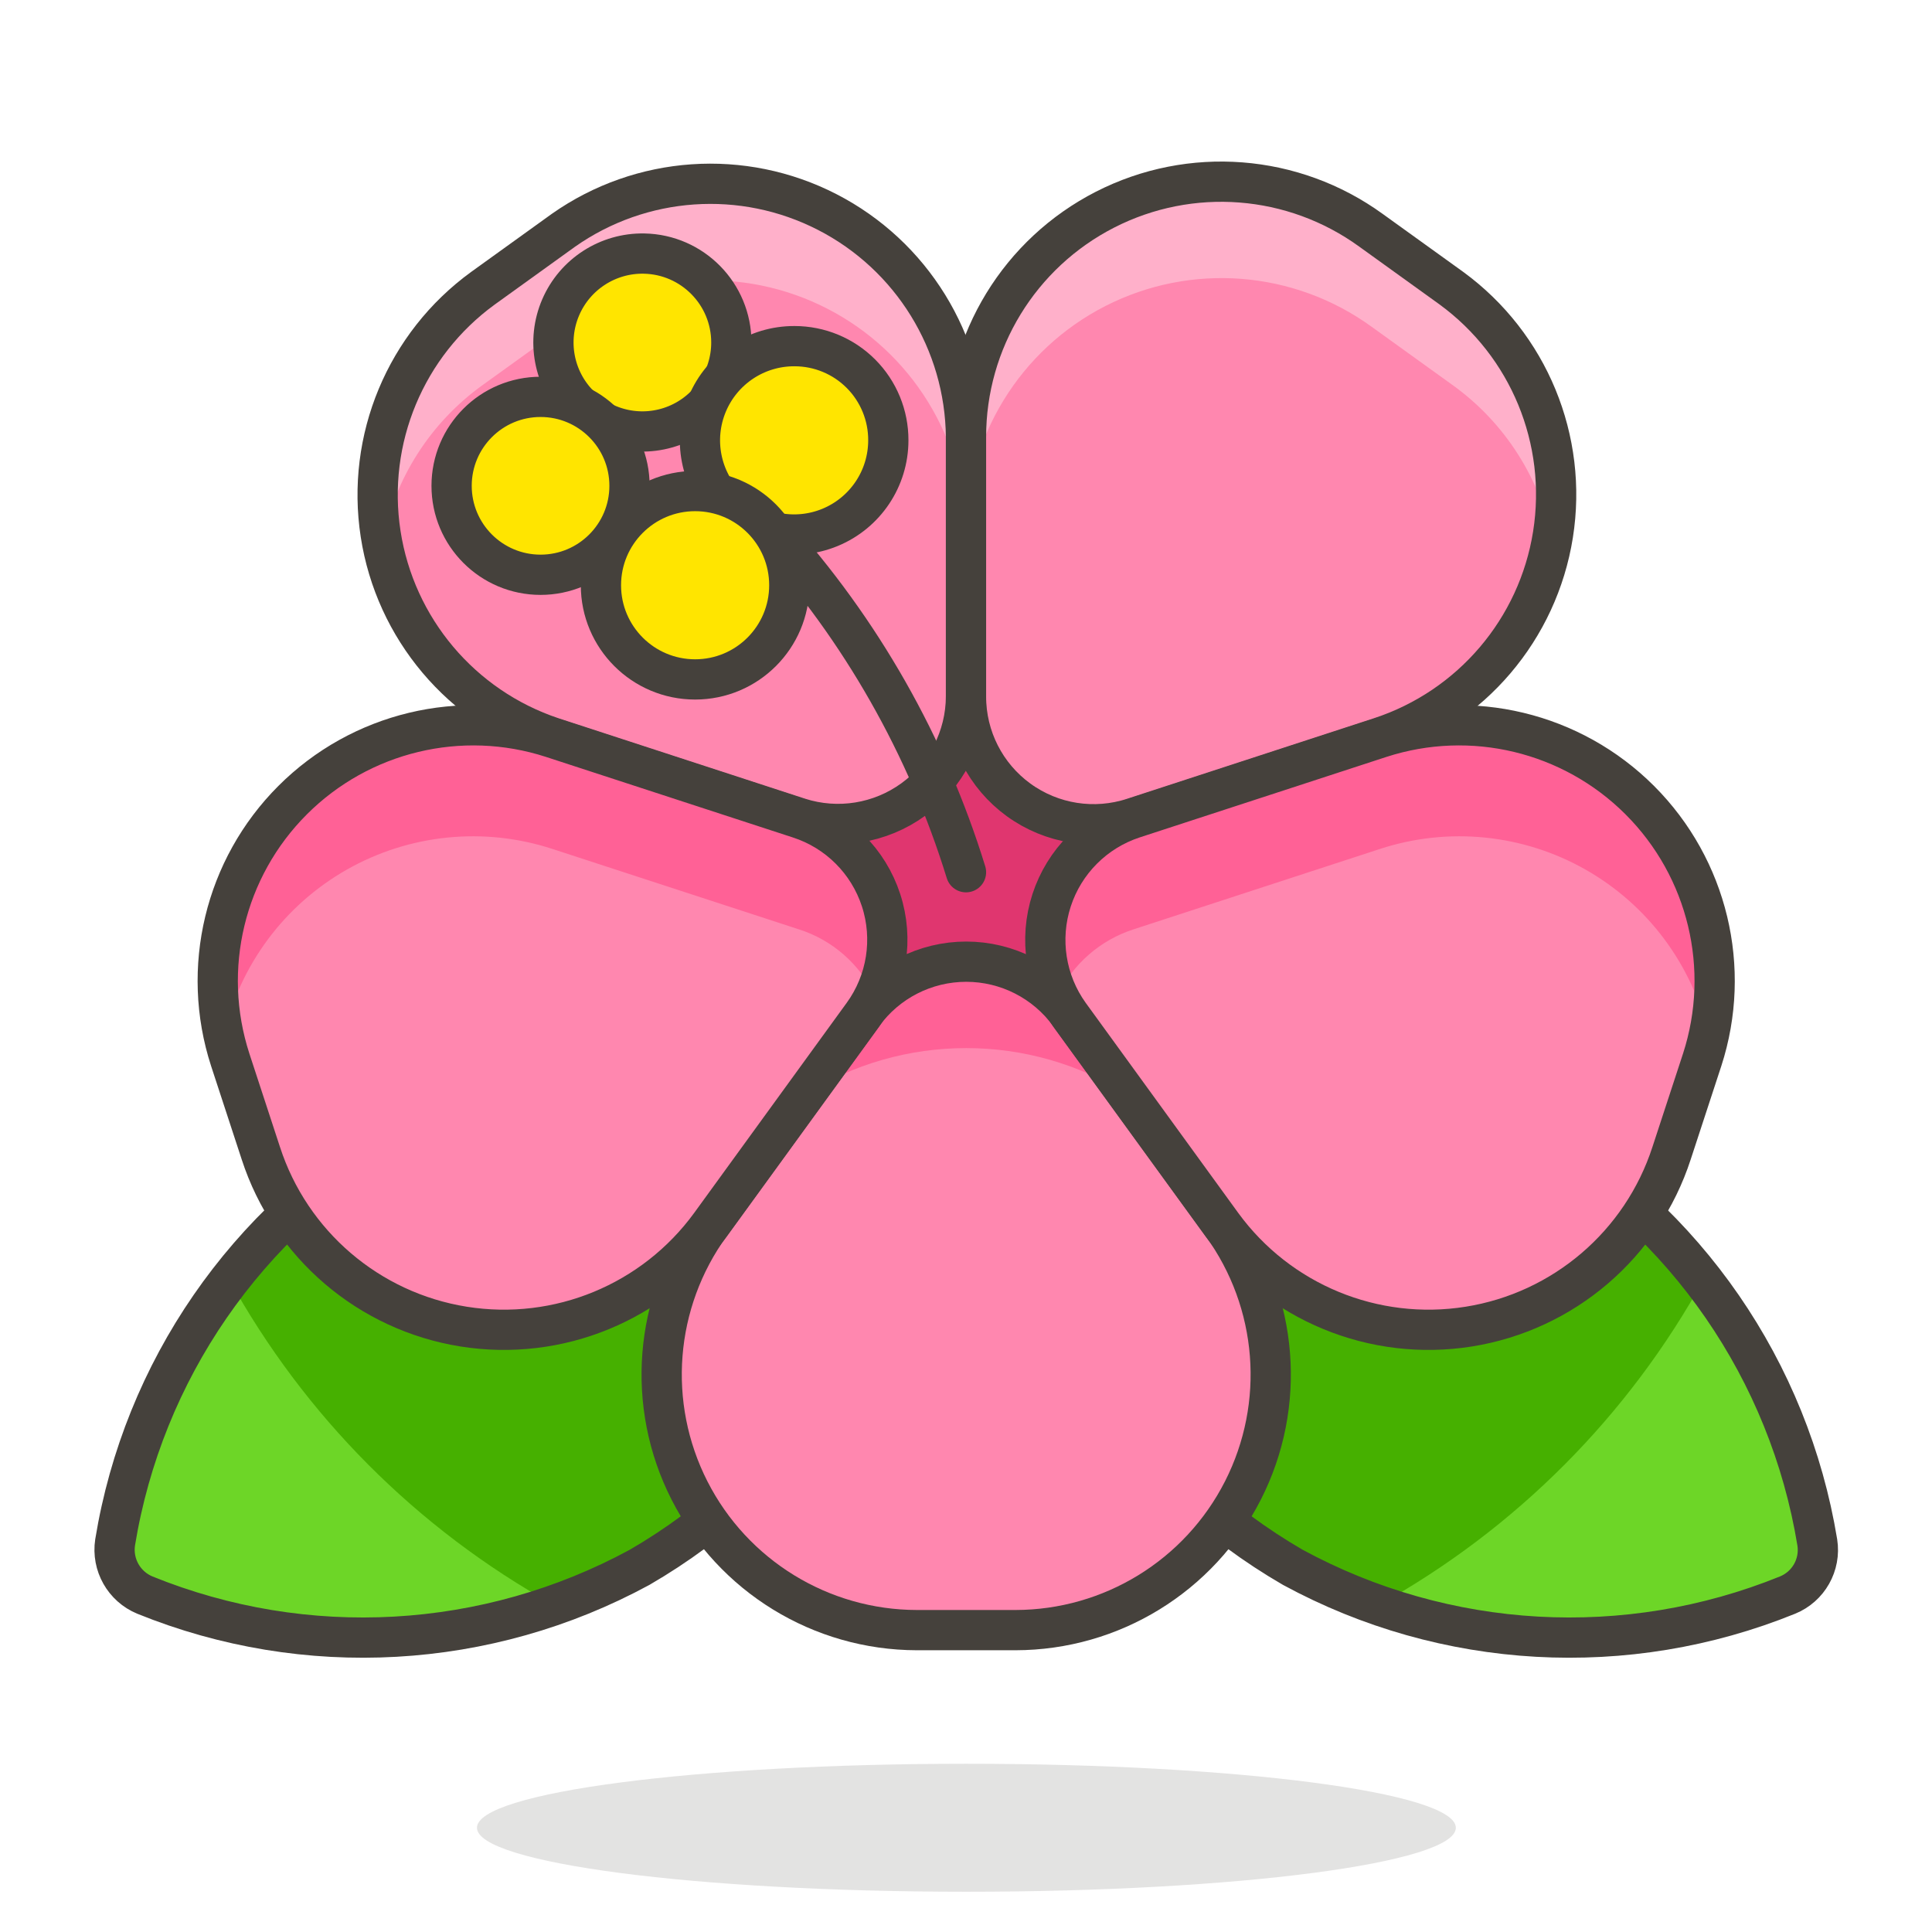
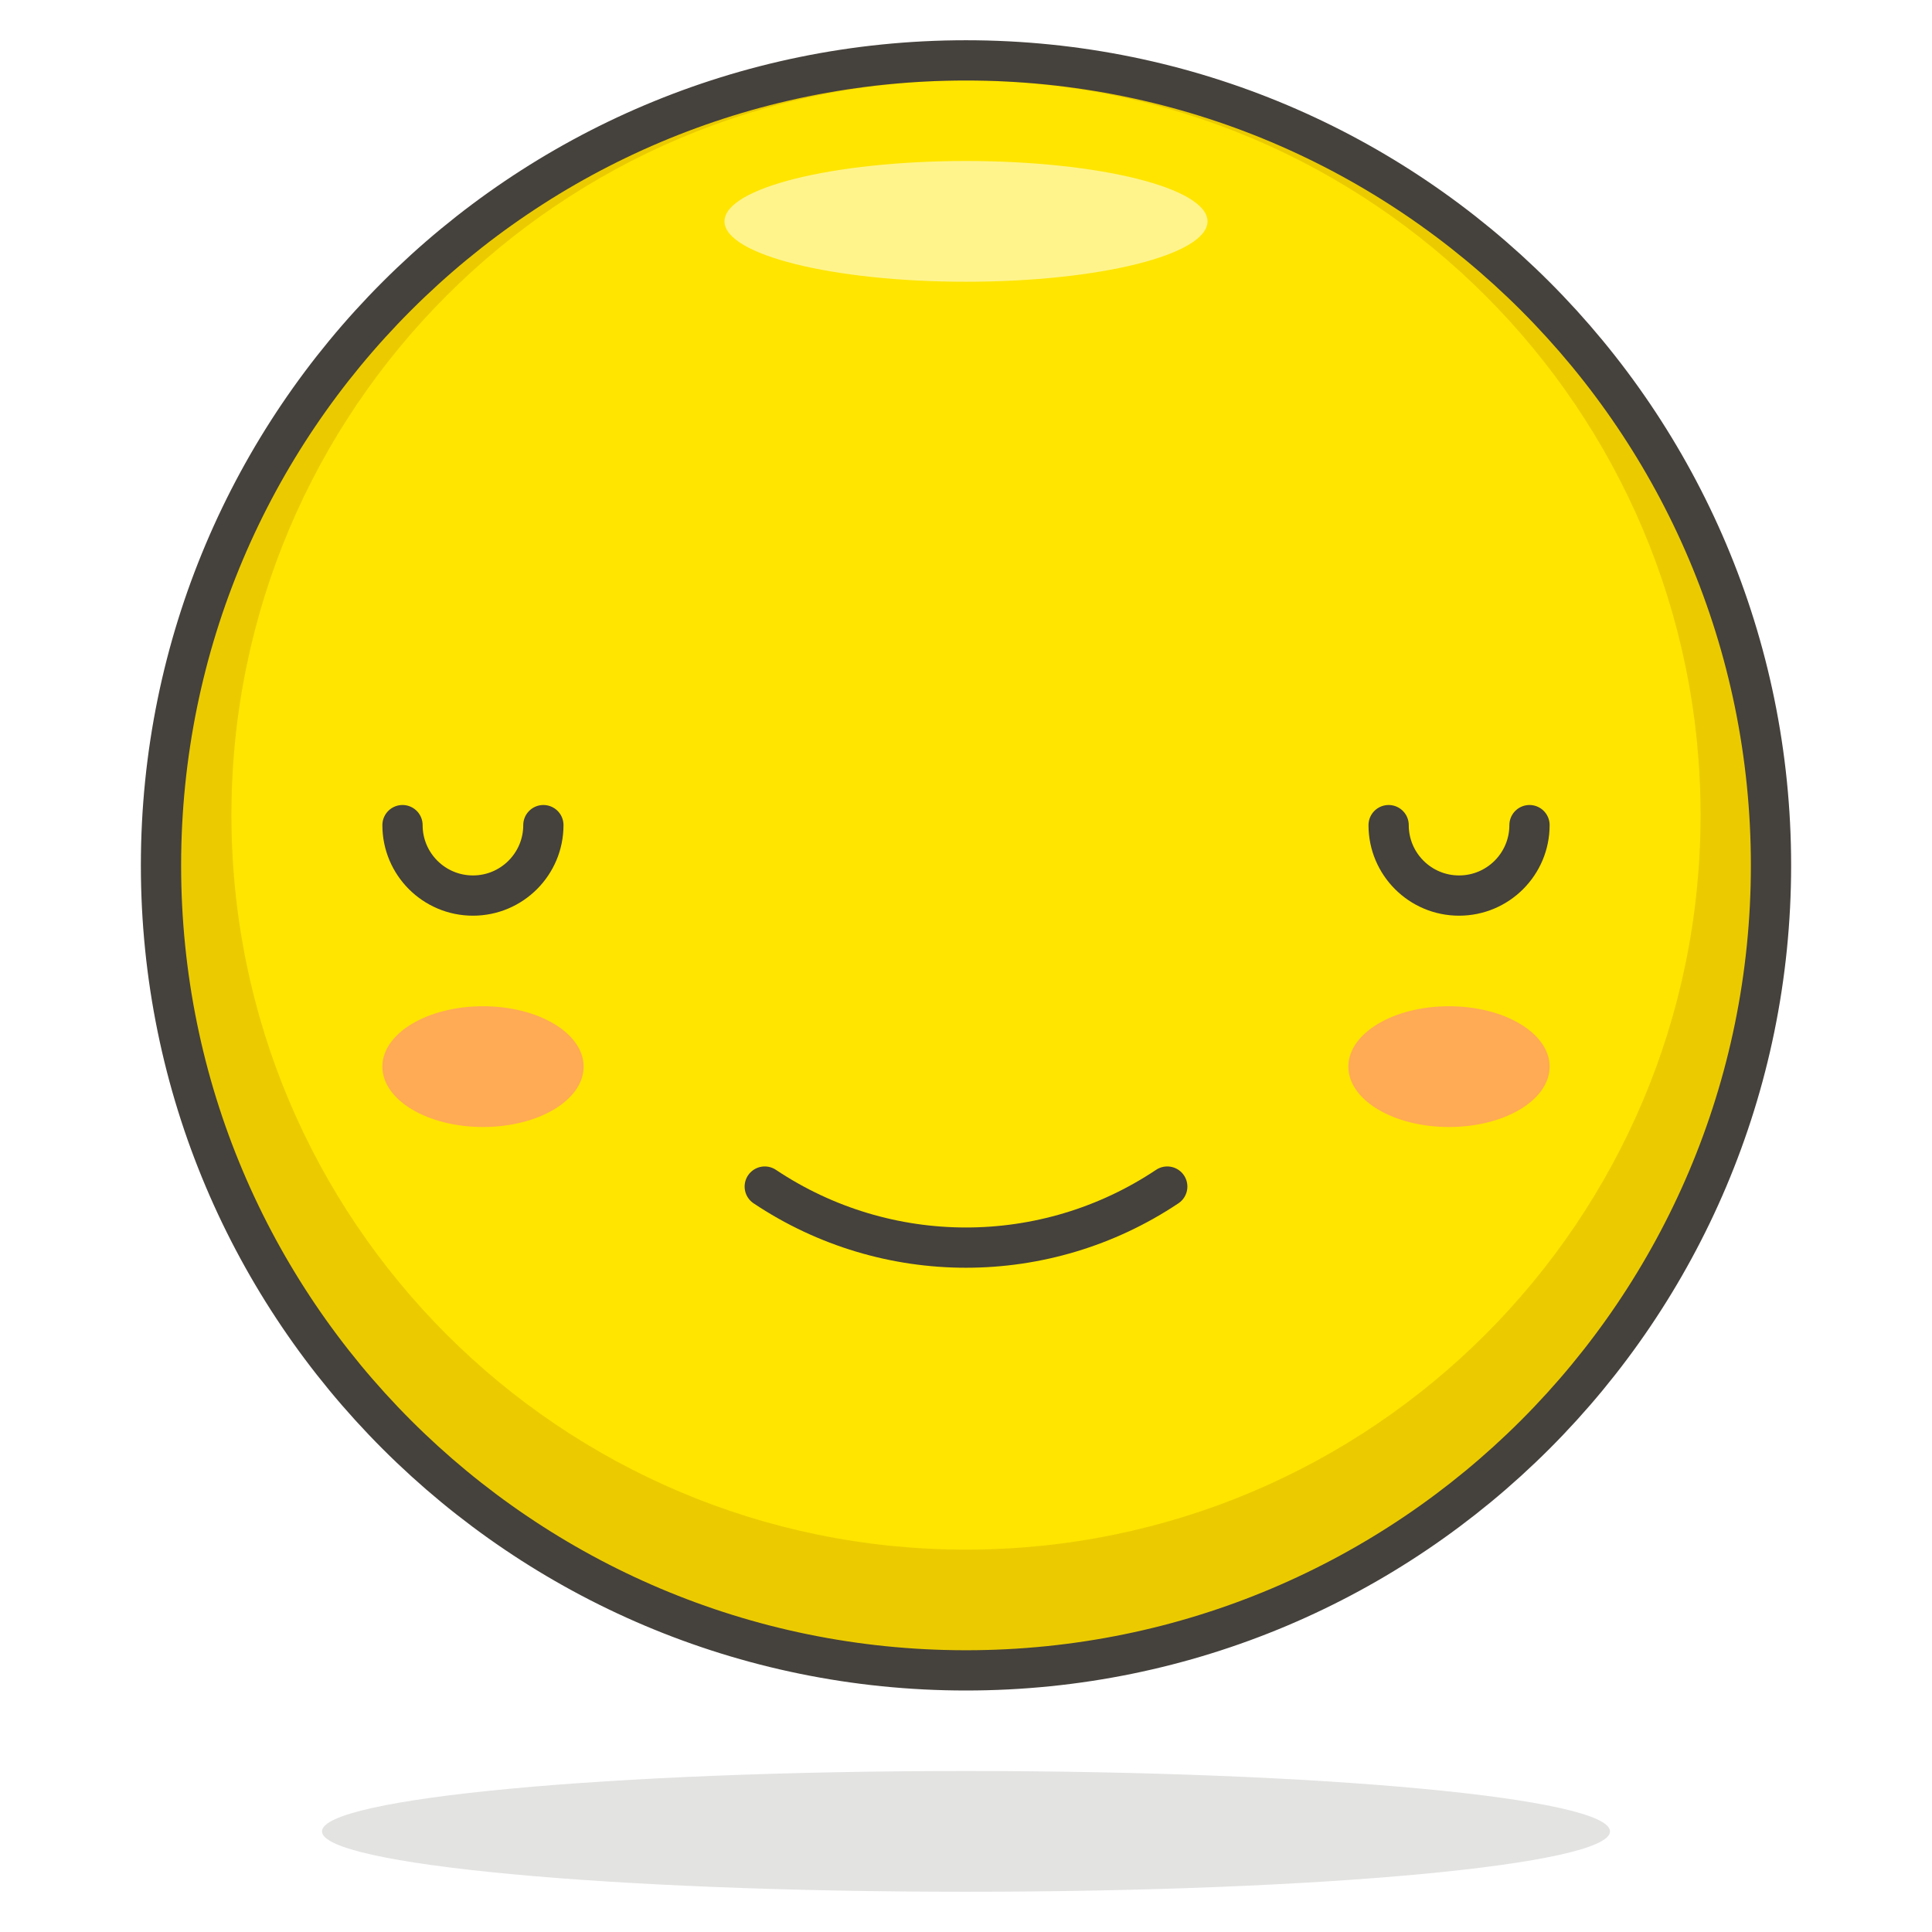
<svg xmlns="http://www.w3.org/2000/svg" width="48" height="48" viewBox="0 0 48 48">
-   <path fill="#6dd627" d="M15.89 38.94a14.41 14.41 0 0 1-12.29.69a1.22 1.22 0 0 1-.74-1.31a14.42 14.42 0 0 1 7-10.15a14.41 14.41 0 0 1 12.29-.69a1.24 1.24 0 0 1 .74 1.31a14.42 14.42 0 0 1-7 10.15" />
-   <path fill="#46b000" d="M22.86 28.78a14.47 14.47 0 0 1-7 10.16a13.4 13.4 0 0 1-2.09.94a20.7 20.7 0 0 1-8.09-8.12a13.4 13.4 0 0 1 4.1-3.59a14.43 14.43 0 0 1 12.3-.7a1.24 1.24 0 0 1 .78 1.31" />
-   <path fill="none" stroke="#45413c" stroke-linecap="round" stroke-linejoin="round" d="M15.89 38.94a14.41 14.41 0 0 1-12.29.69a1.22 1.22 0 0 1-.74-1.31a14.42 14.42 0 0 1 7-10.15a14.41 14.41 0 0 1 12.29-.69a1.24 1.24 0 0 1 .74 1.31a14.42 14.42 0 0 1-7 10.15" stroke-width="1" />
-   <path fill="#6dd627" d="M32.12 38.94a14.41 14.41 0 0 0 12.29.69a1.21 1.21 0 0 0 .74-1.31a14.44 14.44 0 0 0-7-10.15a14.43 14.43 0 0 0-12.3-.69a1.22 1.22 0 0 0-.73 1.31a14.41 14.41 0 0 0 7 10.15" />
-   <path fill="#46b000" d="M25.16 28.78a14.43 14.43 0 0 0 7 10.16a13.4 13.4 0 0 0 2.09.94a20.7 20.7 0 0 0 8.09-8.12a13.3 13.3 0 0 0-4.1-3.59a14.41 14.41 0 0 0-12.29-.7a1.22 1.22 0 0 0-.79 1.31" />
-   <path fill="none" stroke="#45413c" stroke-linecap="round" stroke-linejoin="round" d="M32.12 38.94a14.41 14.41 0 0 0 12.29.69a1.21 1.21 0 0 0 .74-1.31a14.44 14.44 0 0 0-7-10.15a14.43 14.43 0 0 0-12.3-.69a1.22 1.22 0 0 0-.73 1.31a14.41 14.41 0 0 0 7 10.15" stroke-width="1" />
-   <path fill="#e0366f" stroke="#45413c" stroke-linecap="round" stroke-linejoin="round" d="m21.36 25.3l-1.63-5.02l4.27-3.1l4.27 3.1l-1.63 5.02z" stroke-width="1" />
-   <path fill="#45413c" d="M11.85 45.41a12.16 1.59 0 1 0 24.32 0a12.16 1.59 0 1 0-24.32 0" opacity="0.15" />
-   <path fill="#ff87af" d="m19.85 20.32l-6.13-2A6.35 6.35 0 0 1 12 7.16l2-1.44a6.35 6.35 0 0 1 10 5.14v6.44a3.18 3.18 0 0 1-4.15 3.02" />
-   <path fill="#ffb0ca" d="M13.93 5.72L12 7.16a6.27 6.27 0 0 0-2.5 6.32A6.24 6.24 0 0 1 12 9.56l2-1.44a6.35 6.35 0 0 1 10 5.14v-2.4a6.34 6.34 0 0 0-10.07-5.14" />
-   <path fill="none" stroke="#45413c" stroke-linecap="round" stroke-linejoin="round" d="m19.85 20.32l-6.13-2A6.35 6.35 0 0 1 12 7.16l2-1.44a6.35 6.35 0 0 1 10 5.14v6.44a3.18 3.18 0 0 1-4.15 3.02" stroke-width="1" />
-   <path fill="#ff87af" d="m28.16 20.32l6.13-2a6.35 6.35 0 0 0 1.77-11.16l-2-1.44A6.34 6.34 0 0 0 24 10.86v6.44a3.17 3.17 0 0 0 4.16 3.02" />
-   <path fill="#ffb0ca" d="m34.08 5.72l2 1.44a6.27 6.27 0 0 1 2.5 6.32a6.24 6.24 0 0 0-2.5-3.92l-2-1.44A6.35 6.35 0 0 0 24 13.26v-2.4a6.34 6.34 0 0 1 10.08-5.14" />
-   <path fill="none" stroke="#45413c" stroke-linecap="round" stroke-linejoin="round" d="m28.16 20.32l6.13-2a6.35 6.35 0 0 0 1.77-11.16l-2-1.44A6.34 6.34 0 0 0 24 10.86v6.44a3.17 3.17 0 0 0 4.16 3.02" stroke-width="1" />
-   <path fill="#ff87af" d="m26.57 25.2l3.79 5.22a6.35 6.35 0 0 1-5.13 10.08h-2.45a6.35 6.35 0 0 1-5.13-10.08l3.79-5.22a3.17 3.17 0 0 1 5.13 0" />
-   <path fill="#ff6196" d="M26.57 25.2a3.18 3.18 0 0 0-5.13 0l-1.46 2a7.56 7.56 0 0 1 8.05 0Z" />
-   <path fill="none" stroke="#45413c" stroke-linecap="round" stroke-linejoin="round" d="m26.57 25.2l3.79 5.22a6.35 6.35 0 0 1-5.13 10.08h-2.45a6.35 6.35 0 0 1-5.13-10.08l3.79-5.22a3.17 3.17 0 0 1 5.13 0" stroke-width="1" />
-   <path fill="#ff87af" d="m6.48 28.65l-.76-2.32a6.35 6.35 0 0 1 8-8l6.13 2a3.17 3.17 0 0 1 1.59 4.88l-3.79 5.22a6.35 6.35 0 0 1-11.17-1.78" />
-   <path fill="#ff6196" d="m13.72 21.09l6.13 2a3.14 3.14 0 0 1 1.88 1.64a3.18 3.18 0 0 0-1.88-4.4l-6.13-2a6.34 6.34 0 0 0-8.16 7.39a6.35 6.35 0 0 1 8.16-4.63" />
-   <path fill="none" stroke="#45413c" stroke-linecap="round" stroke-linejoin="round" d="m6.48 28.65l-.76-2.32a6.35 6.35 0 0 1 8-8l6.13 2a3.17 3.17 0 0 1 1.59 4.88l-3.79 5.22a6.35 6.35 0 0 1-11.17-1.78" stroke-width="1" />
-   <path fill="#ff87af" d="m41.53 28.65l.76-2.32a6.35 6.35 0 0 0-8-8l-6.13 2a3.18 3.18 0 0 0-1.59 4.88l3.79 5.22a6.35 6.35 0 0 0 11.17-1.78" />
-   <path fill="#ff6196" d="m34.29 21.09l-6.13 2a3.17 3.17 0 0 0-1.88 1.64a3.18 3.18 0 0 1 1.88-4.4l6.13-2a6.34 6.34 0 0 1 8.16 7.39a6.35 6.35 0 0 0-8.16-4.63" />
-   <path fill="none" stroke="#45413c" stroke-linecap="round" stroke-linejoin="round" d="m41.53 28.65l.76-2.32a6.35 6.35 0 0 0-8-8l-6.13 2a3.18 3.18 0 0 0-1.59 4.88l3.79 5.22a6.35 6.35 0 0 0 11.17-1.78M24 21.67a22.5 22.5 0 0 0-4.81-8.46" stroke-width="1" />
-   <path fill="#ffe500" stroke="#45413c" stroke-linecap="round" stroke-linejoin="round" d="M18.17 8.51A2.21 2.21 0 1 1 16 6.3a2.21 2.21 0 0 1 2.17 2.21" stroke-width="1" />
-   <path fill="#ffe500" stroke="#45413c" stroke-linecap="round" stroke-linejoin="round" d="M22.07 10.94a2.34 2.34 0 1 1-2.33-2.34a2.33 2.33 0 0 1 2.33 2.34m-6.43 1.13a2.21 2.21 0 1 1-2.21-2.21a2.21 2.21 0 0 1 2.21 2.21" stroke-width="1" />
-   <path fill="#ffe500" stroke="#45413c" stroke-linecap="round" stroke-linejoin="round" d="M19.61 14.54a2.34 2.34 0 1 1-2.34-2.34a2.34 2.34 0 0 1 2.34 2.34" stroke-width="1" />
+   <path fill="#ffe500" d="M4 21.5a20 20 0 1 0 40 0a20 20 0 1 0-40 0" />
+   <path fill="#ebcb00" d="M24 1.5a20 20 0 1 0 20 20a20 20 0 0 0-20-20m0 37a18.25 18.25 0 1 1 18.25-18.25A18.25 18.25 0 0 1 24 38.5" />
+   <path fill="#fff48c" d="M18 5.5a6 1.5 0 1 0 12 0a6 1.5 0 1 0-12 0" />
+   <path fill="#45413c" d="M8 45.5a16 1.5 0 1 0 32 0a16 1.5 0 1 0-32 0" opacity="0.15" />
+   <path fill="none" stroke="#45413c" stroke-linecap="round" stroke-linejoin="round" d="M4 21.5a20 20 0 1 0 40 0a20 20 0 1 0-40 0" stroke-width="1" />
+   <path fill="none" stroke="#45413c" stroke-linecap="round" d="M29 29.48a9 9 0 0 1-10 0" stroke-width="1" />
+   <path fill="#ffaa54" d="M38.5 26.5c0 .83-1.12 1.5-2.5 1.5s-2.5-.67-2.5-1.5S34.62 25 36 25s2.5.67 2.5 1.5m-29 0c0 .83 1.12 1.5 2.5 1.5s2.5-.67 2.5-1.5S13.38 25 12 25s-2.5.67-2.5 1.5" />
+   <path fill="none" stroke="#45413c" stroke-linecap="round" stroke-linejoin="round" d="M38 20.5a1.75 1.75 0 0 1-3.5 0m-21 0a1.75 1.75 0 0 1-3.5 0" stroke-width="1" />
</svg>
